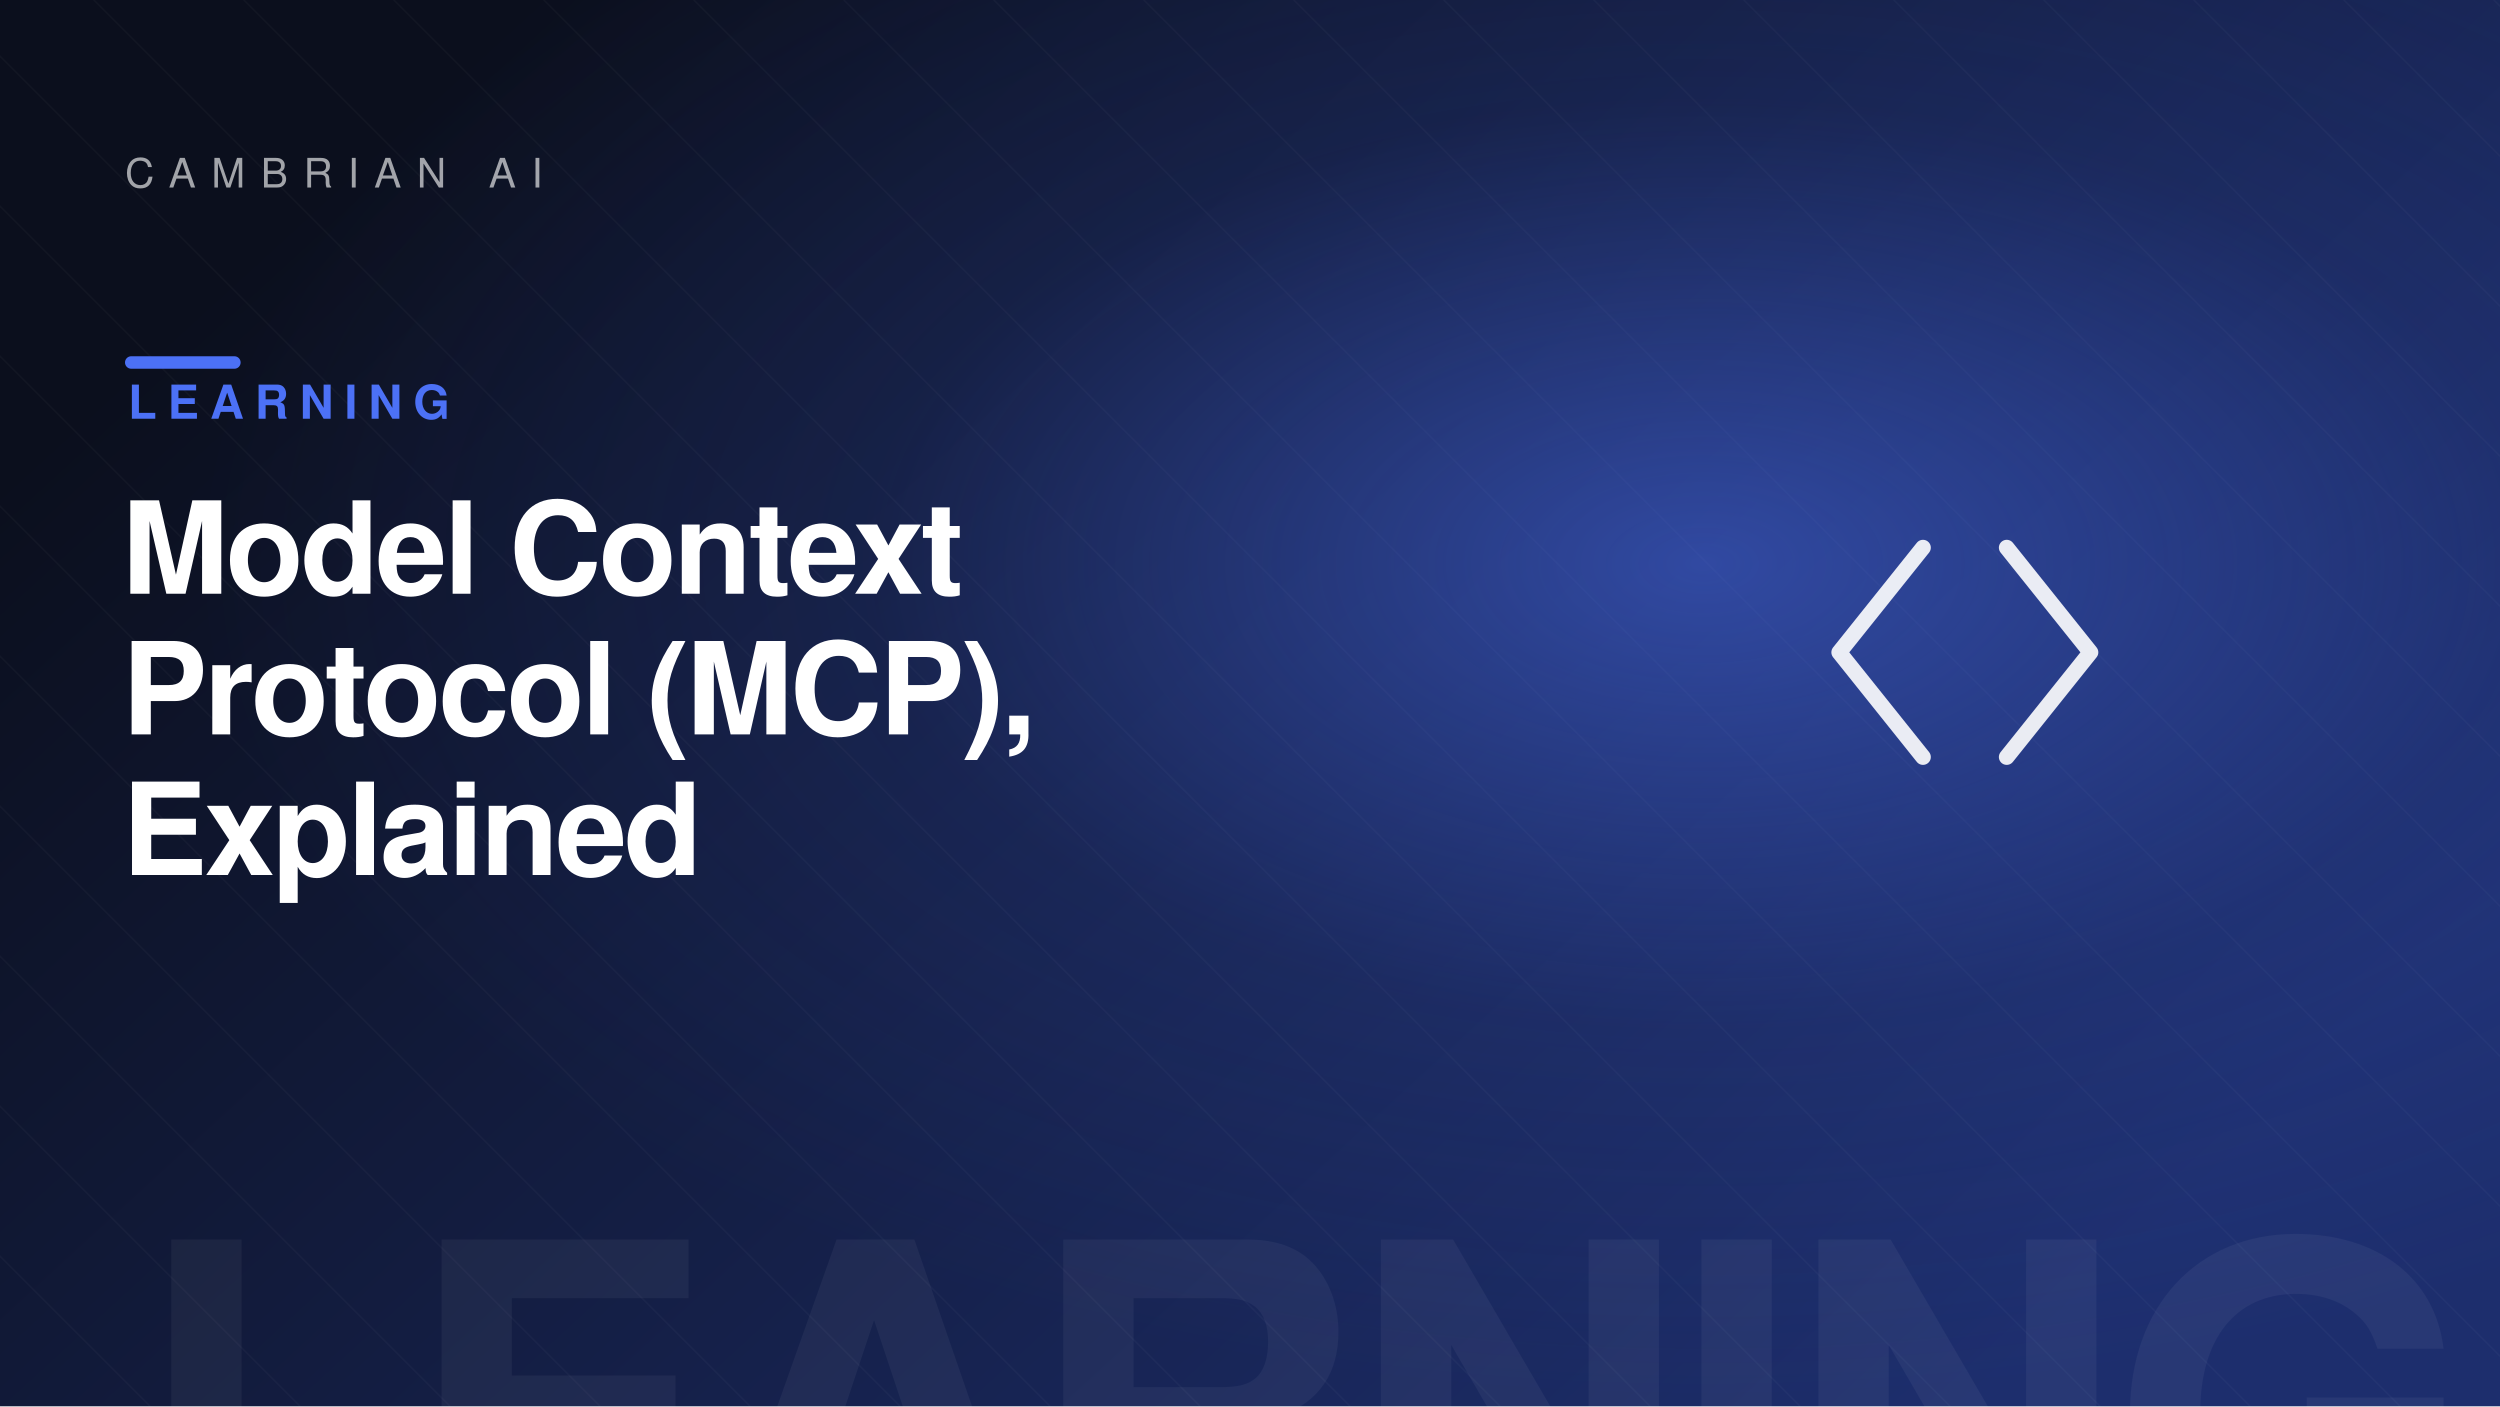
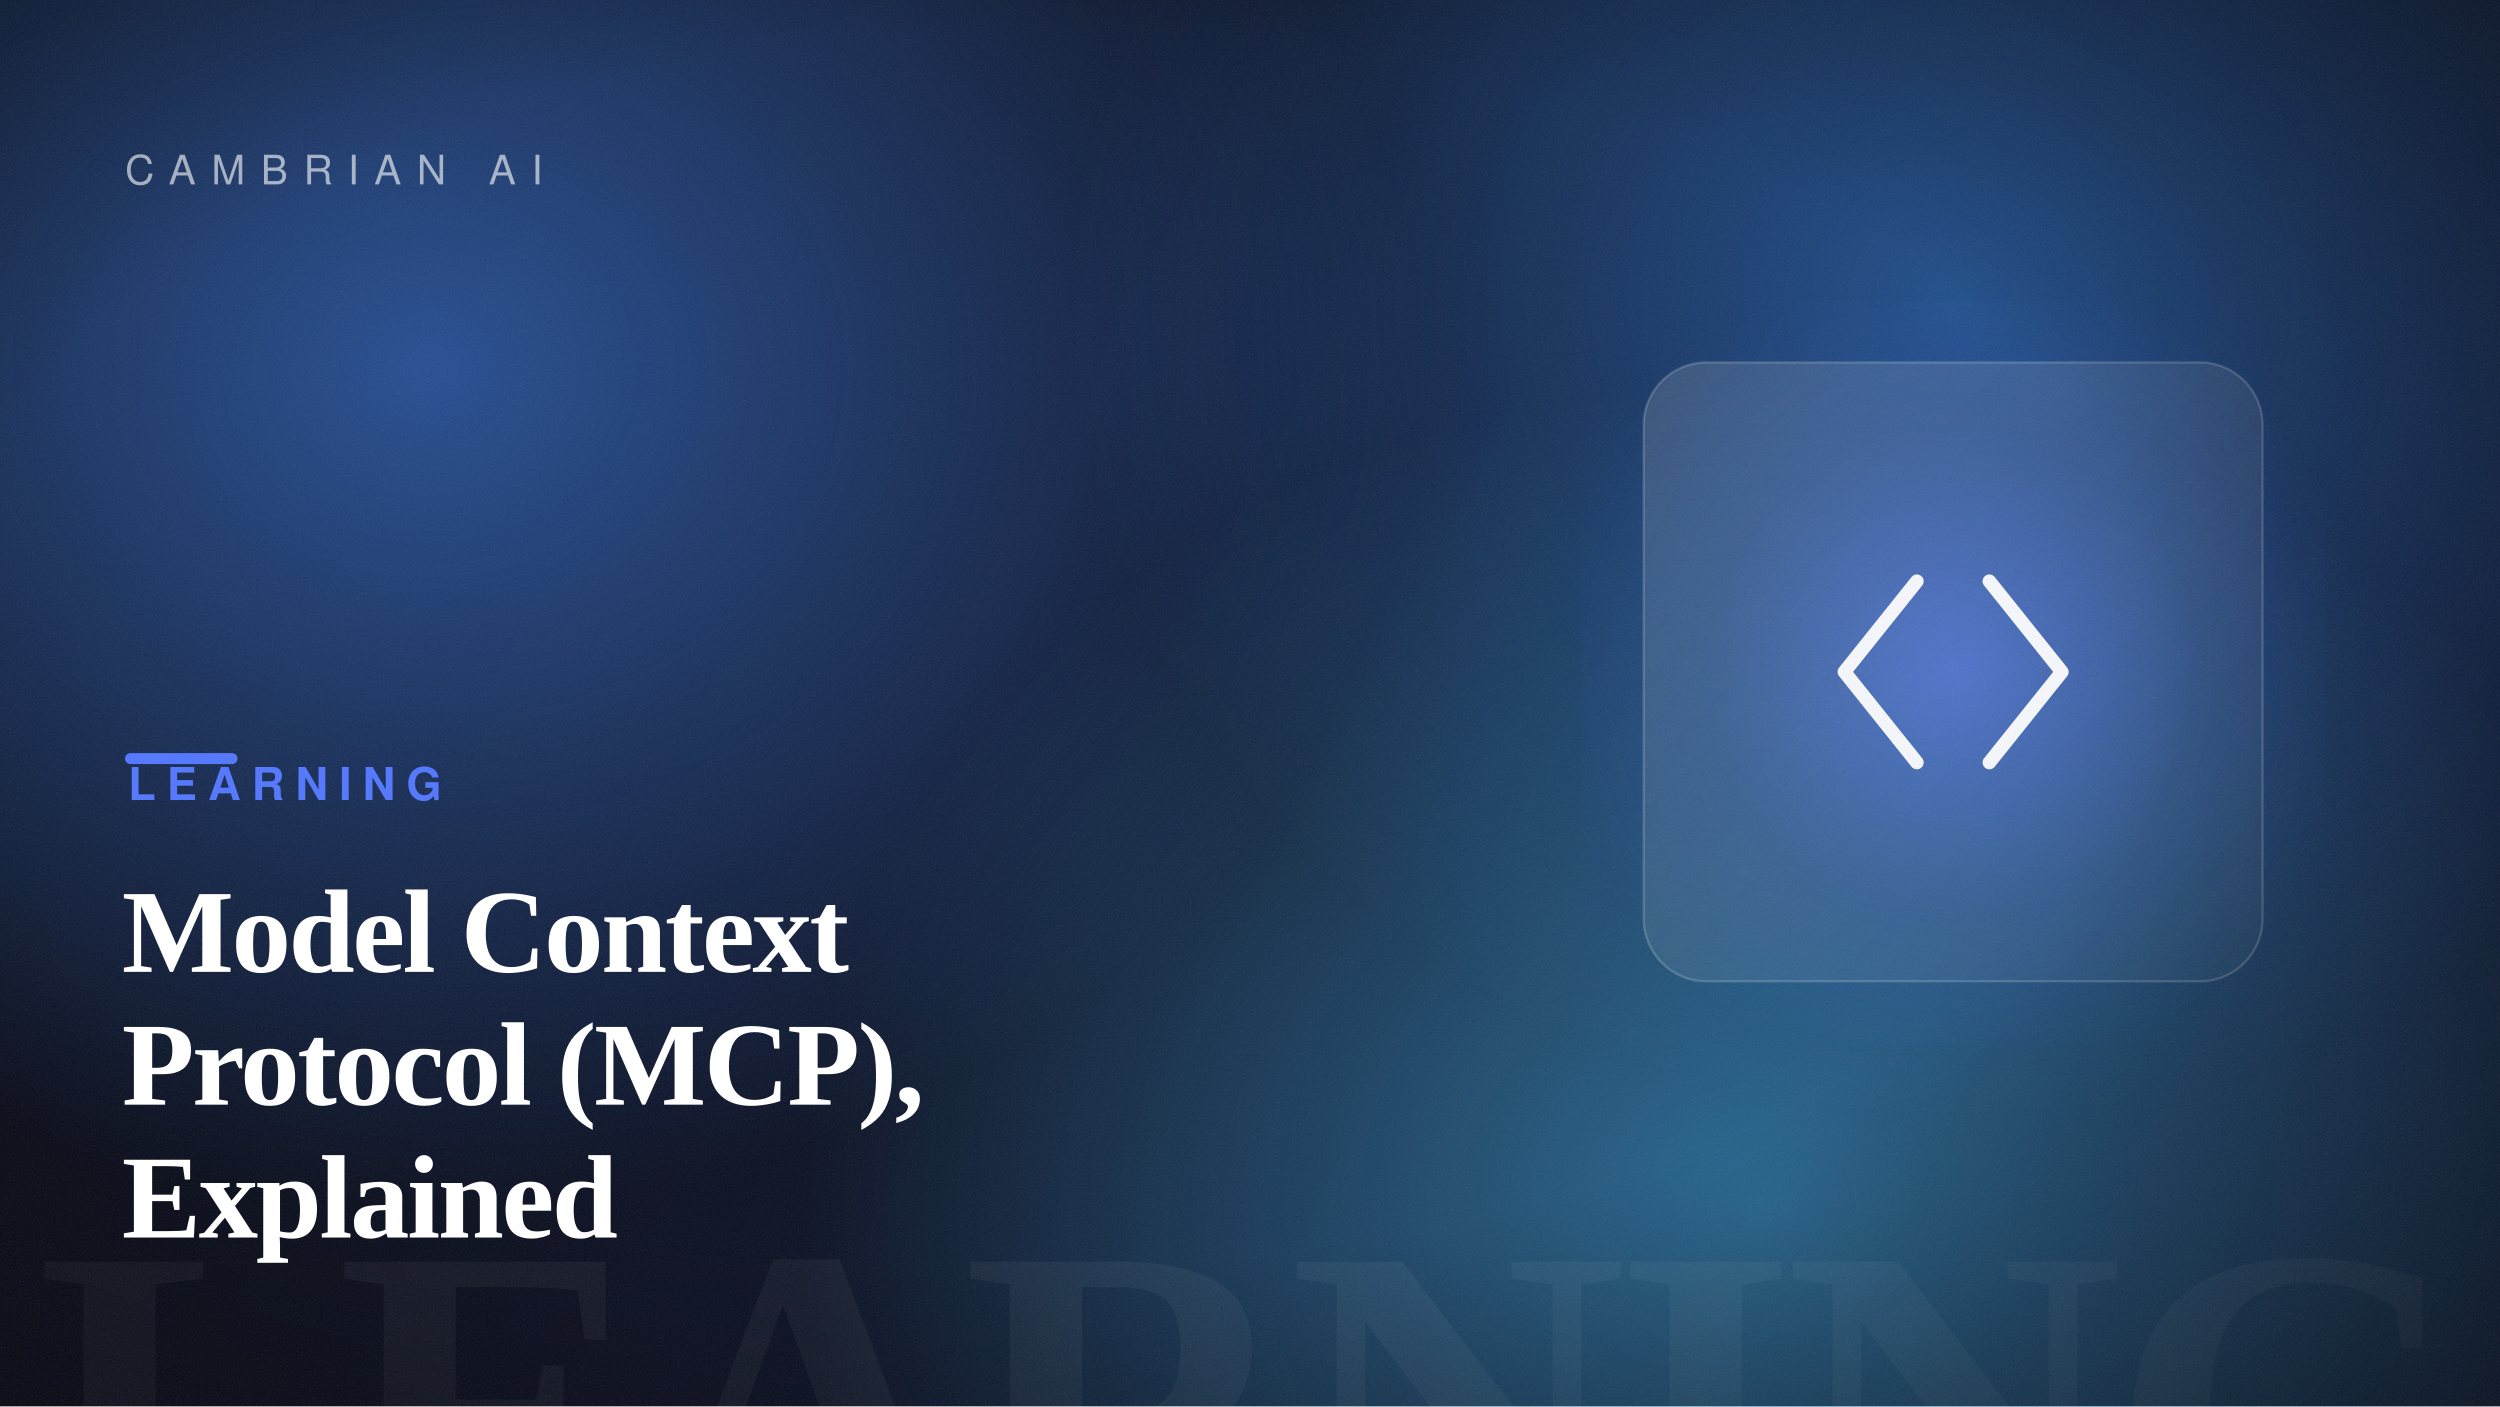
<svg xmlns="http://www.w3.org/2000/svg" width="1600" height="900" viewBox="0 0 1600 900" role="img" aria-label="Model Context Protocol (MCP), Explained">
  <defs>
-     <linearGradient id="bg" gradientTransform="rotate(31 0.5 0.5)">
-       <stop offset="0" stop-color="hsl(227, 44%, 8%)" />
-       <stop offset="1" stop-color="hsl(227, 58%, 27%)" />
+     <linearGradient id="bg" gradientTransform="rotate(16 0.5 0.5)">
+       <stop offset="0" stop-color="hsl(227, 48%, 6%)" />
+       <stop offset="1" stop-color="hsl(227, 54%, 13%)" />
    </linearGradient>
-     <radialGradient id="glow" cx="68%" cy="40%" r="60%">
-       <stop offset="0" stop-color="hsl(227, 90%, 63%)" stop-opacity="0.5" />
-       <stop offset="55%" stop-color="hsl(227, 90%, 63%)" stop-opacity="0.1" />
-       <stop offset="100%" stop-color="hsl(227, 90%, 63%)" stop-opacity="0" />
+     <radialGradient id="b1">
+       <stop offset="0" stop-color="hsl(217, 88%, 60%)" stop-opacity="0.55" />
+       <stop offset="100%" stop-color="hsl(217, 88%, 60%)" stop-opacity="0" />
    </radialGradient>
+     <radialGradient id="b2">
+       <stop offset="0" stop-color="hsl(212, 82%, 56%)" stop-opacity="0.5" />
+       <stop offset="100%" stop-color="hsl(212, 82%, 56%)" stop-opacity="0" />
+     </radialGradient>
+     <radialGradient id="b3">
+       <stop offset="0" stop-color="hsl(200, 92%, 62%)" stop-opacity="0.5" />
+       <stop offset="100%" stop-color="hsl(200, 92%, 62%)" stop-opacity="0" />
+     </radialGradient>
+     <radialGradient id="cardGlow" cx="50%" cy="50%" r="55%">
+       <stop offset="0" stop-color="hsl(227, 95%, 66%)" stop-opacity="0.6" />
+       <stop offset="60%" stop-color="hsl(227, 95%, 66%)" stop-opacity="0.12" />
+       <stop offset="100%" stop-color="hsl(227, 95%, 66%)" stop-opacity="0" />
+     </radialGradient>
+     <radialGradient id="vignette" cx="42%" cy="46%" r="80%">
+       <stop offset="55%" stop-color="#000" stop-opacity="0" />
+       <stop offset="100%" stop-color="#000" stop-opacity="0.5" />
+     </radialGradient>
+     <linearGradient id="glass" x1="0" y1="0" x2="1" y2="1">
+       <stop offset="0" stop-color="#ffffff" stop-opacity="0.14" />
+       <stop offset="1" stop-color="#ffffff" stop-opacity="0.03" />
+     </linearGradient>
+     <filter id="grain">
+       <feTurbulence type="fractalNoise" baseFrequency="0.9" numOctaves="2" stitchTiles="stitch" result="n" />
+       <feColorMatrix in="n" type="saturate" values="0" />
+     </filter>
  </defs>
  <rect width="1600" height="900" fill="url(#bg)" />
-   <g>
-     <line x1="-900" y1="0" x2="0" y2="900" stroke="#ffffff" stroke-width="1" opacity="0.028" />
-     <line x1="-804" y1="0" x2="96" y2="900" stroke="#ffffff" stroke-width="1" opacity="0.028" />
-     <line x1="-708" y1="0" x2="192" y2="900" stroke="#ffffff" stroke-width="1" opacity="0.028" />
-     <line x1="-612" y1="0" x2="288" y2="900" stroke="#ffffff" stroke-width="1" opacity="0.028" />
-     <line x1="-516" y1="0" x2="384" y2="900" stroke="#ffffff" stroke-width="1" opacity="0.028" />
-     <line x1="-420" y1="0" x2="480" y2="900" stroke="#ffffff" stroke-width="1" opacity="0.028" />
-     <line x1="-324" y1="0" x2="576" y2="900" stroke="#ffffff" stroke-width="1" opacity="0.028" />
-     <line x1="-228" y1="0" x2="672" y2="900" stroke="#ffffff" stroke-width="1" opacity="0.028" />
-     <line x1="-132" y1="0" x2="768" y2="900" stroke="#ffffff" stroke-width="1" opacity="0.028" />
-     <line x1="-36" y1="0" x2="864" y2="900" stroke="#ffffff" stroke-width="1" opacity="0.028" />
-     <line x1="60" y1="0" x2="960" y2="900" stroke="#ffffff" stroke-width="1" opacity="0.028" />
-     <line x1="156" y1="0" x2="1056" y2="900" stroke="#ffffff" stroke-width="1" opacity="0.028" />
-     <line x1="252" y1="0" x2="1152" y2="900" stroke="#ffffff" stroke-width="1" opacity="0.028" />
-     <line x1="348" y1="0" x2="1248" y2="900" stroke="#ffffff" stroke-width="1" opacity="0.028" />
-     <line x1="444" y1="0" x2="1344" y2="900" stroke="#ffffff" stroke-width="1" opacity="0.028" />
-     <line x1="540" y1="0" x2="1440" y2="900" stroke="#ffffff" stroke-width="1" opacity="0.028" />
-     <line x1="636" y1="0" x2="1536" y2="900" stroke="#ffffff" stroke-width="1" opacity="0.028" />
-     <line x1="732" y1="0" x2="1632" y2="900" stroke="#ffffff" stroke-width="1" opacity="0.028" />
-     <line x1="828" y1="0" x2="1728" y2="900" stroke="#ffffff" stroke-width="1" opacity="0.028" />
-     <line x1="924" y1="0" x2="1824" y2="900" stroke="#ffffff" stroke-width="1" opacity="0.028" />
-     <line x1="1020" y1="0" x2="1920" y2="900" stroke="#ffffff" stroke-width="1" opacity="0.028" />
-     <line x1="1116" y1="0" x2="2016" y2="900" stroke="#ffffff" stroke-width="1" opacity="0.028" />
-     <line x1="1212" y1="0" x2="2112" y2="900" stroke="#ffffff" stroke-width="1" opacity="0.028" />
-     <line x1="1308" y1="0" x2="2208" y2="900" stroke="#ffffff" stroke-width="1" opacity="0.028" />
-     <line x1="1404" y1="0" x2="2304" y2="900" stroke="#ffffff" stroke-width="1" opacity="0.028" />
-     <line x1="1500" y1="0" x2="2400" y2="900" stroke="#ffffff" stroke-width="1" opacity="0.028" />
-     <line x1="1596" y1="0" x2="2496" y2="900" stroke="#ffffff" stroke-width="1" opacity="0.028" />
-   </g>
-   <text x="1584" y="1012" text-anchor="end" font-family="Helvetica, Arial, sans-serif" font-size="300" font-weight="800" letter-spacing="-10" fill="#ffffff" opacity="0.05">LEARNING</text>
-   <rect width="1600" height="900" fill="url(#glow)" />
-   <g transform="translate(1090 250) scale(3.35)" fill="none" stroke="#ffffff" stroke-width="3" stroke-linecap="round" stroke-linejoin="round" opacity="0.9">
+   <ellipse cx="273" cy="235" rx="640" ry="540" fill="url(#b1)" />
+   <ellipse cx="1248" cy="192" rx="560" ry="520" fill="url(#b2)" />
+   <ellipse cx="1128" cy="767" rx="620" ry="520" fill="url(#b3)" />
+   <text x="1584" y="1004" text-anchor="end" font-family="Georgia, 'Times New Roman', serif" font-size="300" font-weight="700" letter-spacing="-8" fill="#ffffff" opacity="0.05">LEARNING</text>
+   <rect x="1012" y="192" width="476" height="476" fill="url(#cardGlow)" />
+   <rect x="1052" y="232" width="396" height="396" rx="40" fill="url(#glass)" stroke="#ffffff" stroke-opacity="0.18" stroke-width="1.5" />
+   <g transform="translate(1105 285) scale(2.9)" fill="none" stroke="#ffffff" stroke-width="3" stroke-linecap="round" stroke-linejoin="round" opacity="0.95">
    <path d="M42 30 26 50 42 70M58 30 74 50 58 70" />
  </g>
-   <text x="80" y="120" font-family="Helvetica, Arial, sans-serif" font-size="26" letter-spacing="10" fill="#ffffff" opacity="0.62">CAMBRIAN AI</text>
-   <rect x="80" y="228" width="74" height="8" rx="4" fill="hsl(227, 90%, 63%)" />
-   <text x="82" y="268" font-family="Helvetica, Arial, sans-serif" font-size="30" font-weight="700" letter-spacing="7" fill="hsl(227, 90%, 63%)">LEARNING</text>
-   <text x="78" y="380" font-family="Helvetica, Arial, sans-serif" font-size="82" font-weight="700" letter-spacing="-2" fill="#ffffff">Model Context</text>
-   <text x="78" y="470" font-family="Helvetica, Arial, sans-serif" font-size="82" font-weight="700" letter-spacing="-2" fill="#ffffff">Protocol (MCP),</text>
-   <text x="78" y="560" font-family="Helvetica, Arial, sans-serif" font-size="82" font-weight="700" letter-spacing="-2" fill="#ffffff">Explained</text>
+   <rect width="1600" height="900" fill="url(#vignette)" />
+   <rect width="1600" height="900" filter="url(#grain)" opacity="0.09" />
+   <text x="80" y="118" font-family="Helvetica, Arial, sans-serif" font-size="26" letter-spacing="10" fill="#ffffff" opacity="0.6">CAMBRIAN AI</text>
+   <rect x="80" y="482" width="72" height="7" rx="3.5" fill="hsl(227, 95%, 66%)" />
+   <text x="82" y="512" font-family="Helvetica, Arial, sans-serif" font-size="29" font-weight="700" letter-spacing="7" fill="hsl(227, 95%, 66%)">LEARNING</text>
+   <text x="78" y="622" font-family="Georgia, 'Times New Roman', serif" font-size="76" font-weight="600" letter-spacing="-1.5" fill="#ffffff">Model Context</text>
+   <text x="78" y="707" font-family="Georgia, 'Times New Roman', serif" font-size="76" font-weight="600" letter-spacing="-1.5" fill="#ffffff">Protocol (MCP),</text>
+   <text x="78" y="792" font-family="Georgia, 'Times New Roman', serif" font-size="76" font-weight="600" letter-spacing="-1.5" fill="#ffffff">Explained</text>
</svg>
